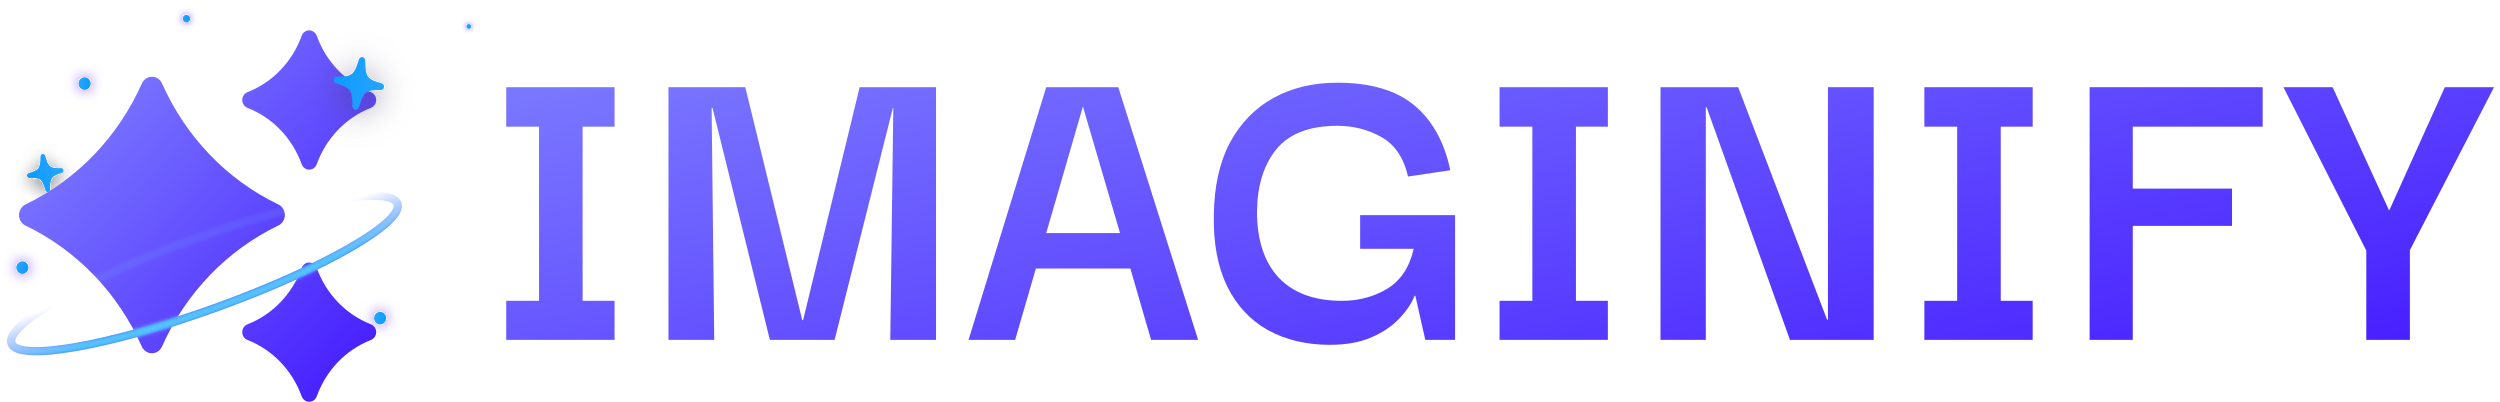
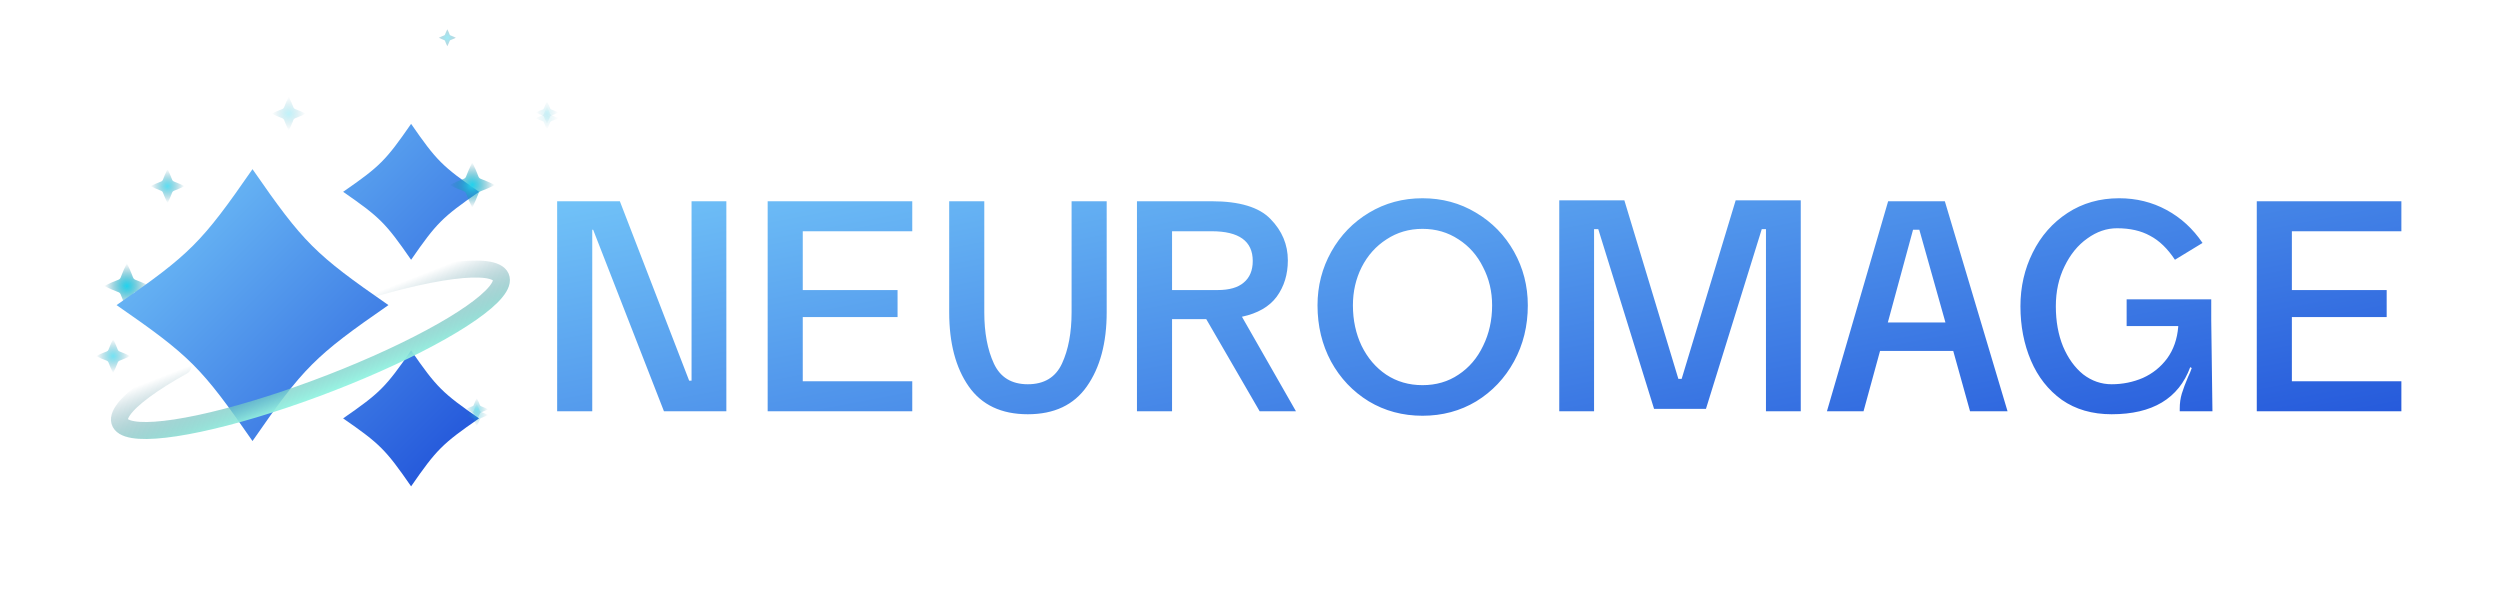
- <svg xmlns="http://www.w3.org/2000/svg" width="168" height="27" viewBox="0 0 168 27" fill="none">
-   <path d="M41.298 20.216V22.84H34.019V20.216H36.223V8.514H34.019V5.86H41.298V8.514H39.152V20.216H41.298ZM44.921 22.84V5.86H50.083L53.911 21.513H53.969L57.768 5.86H62.901V22.84H59.827L60.03 7.247H60.001L56.086 22.84H51.736L47.879 7.247H47.821L47.995 22.84H44.921ZM65.086 22.84L70.306 5.86H75.149L80.514 22.84H77.353L75.961 18.045H69.61L68.218 22.84H65.086ZM72.771 7.157L70.306 15.662H75.265L72.771 7.157ZM89.371 23.172C87.786 23.172 86.394 22.84 85.195 22.177C84.016 21.513 83.107 20.538 82.469 19.251C81.831 17.944 81.532 16.346 81.57 14.456C81.59 12.545 81.947 10.927 82.643 9.6C83.359 8.273 84.335 7.267 85.572 6.584C86.81 5.9 88.24 5.558 89.864 5.558C92.088 5.558 93.808 6.061 95.026 7.066C96.244 8.072 97.056 9.529 97.462 11.44L94.62 11.862C94.33 10.595 93.731 9.71 92.822 9.208C91.933 8.705 90.947 8.454 89.864 8.454C88.008 8.454 86.645 8.976 85.775 10.022C84.925 11.068 84.49 12.465 84.47 14.214C84.47 16.145 84.963 17.632 85.949 18.678C86.935 19.703 88.347 20.216 90.183 20.216C91.305 20.216 92.32 19.945 93.228 19.402C94.137 18.839 94.727 17.944 94.997 16.718H91.401V14.456H97.781V22.84H95.78L95.113 19.884H95.055C94.862 20.387 94.523 20.89 94.04 21.392C93.576 21.895 92.958 22.317 92.184 22.659C91.411 23.001 90.473 23.172 89.371 23.172ZM108.049 20.216V22.84H100.77V20.216H102.974V8.514H100.77V5.86H108.049V8.514H105.903V20.216H108.049ZM122.837 5.86H125.911V22.84H120.285L114.688 7.217H114.63V22.84H111.585V5.86H116.805L122.779 21.483H122.837V5.86ZM136.596 20.216V22.84H129.317V20.216H131.521V8.514H129.317V5.86H136.596V8.514H134.45V20.216H136.596ZM143.322 22.84H140.422V5.86H152.051V8.514H143.322V12.676H149.992V15.179H143.322V22.84ZM159.015 22.84V16.838L153.447 5.86H156.753L160.552 14.154L164.293 5.86H167.599L161.944 16.808V22.84H159.015Z" fill="url(#paint0_linear_2164_2166)" />
-   <g filter="url(#filter0_d_2164_2166)">
-     <path d="M31.499 1.941C31.585 1.941 31.655 1.868 31.655 1.778C31.655 1.688 31.585 1.615 31.499 1.615C31.412 1.615 31.342 1.688 31.342 1.778C31.342 1.868 31.412 1.941 31.499 1.941Z" fill="url(#paint1_linear_2164_2166)" />
-   </g>
-   <g filter="url(#filter1_d_2164_2166)">
-     <path d="M5.684 6.038C5.909 6.038 6.09 5.849 6.09 5.616C6.09 5.383 5.909 5.193 5.684 5.193C5.46 5.193 5.278 5.383 5.278 5.616C5.278 5.849 5.46 6.038 5.684 6.038Z" fill="url(#paint2_linear_2164_2166)" />
-   </g>
-   <g filter="url(#filter2_d_2164_2166)">
-     <path d="M1.502 18.406C1.726 18.406 1.908 18.217 1.908 17.984C1.908 17.751 1.726 17.562 1.502 17.562C1.278 17.562 1.096 17.751 1.096 17.984C1.096 18.217 1.278 18.406 1.502 18.406Z" fill="url(#paint3_linear_2164_2166)" />
-   </g>
-   <g filter="url(#filter3_d_2164_2166)">
-     <path d="M25.543 21.802C25.767 21.802 25.949 21.613 25.949 21.379C25.949 21.146 25.767 20.957 25.543 20.957C25.319 20.957 25.137 21.146 25.137 21.379C25.137 21.613 25.319 21.802 25.543 21.802Z" fill="url(#paint4_linear_2164_2166)" />
-   </g>
-   <g filter="url(#filter4_d_2164_2166)">
-     <path d="M6.528 14.652C6.614 14.652 6.684 14.579 6.684 14.489C6.684 14.399 6.614 14.326 6.528 14.326C6.441 14.326 6.371 14.399 6.371 14.489C6.371 14.579 6.441 14.652 6.528 14.652Z" fill="url(#paint5_linear_2164_2166)" />
-   </g>
-   <g filter="url(#filter5_d_2164_2166)">
-     <path d="M12.524 1.512C12.66 1.512 12.77 1.397 12.77 1.256C12.77 1.115 12.66 1 12.524 1C12.388 1 12.278 1.115 12.278 1.256C12.278 1.397 12.388 1.512 12.524 1.512Z" fill="url(#paint6_linear_2164_2166)" />
-   </g>
-   <g filter="url(#filter6_d_2164_2166)">
-     <path d="M3.228 12.906C3.148 12.919 3.073 12.868 3.049 12.783C2.828 12.029 2.711 11.937 1.985 11.965C1.902 11.967 1.828 11.906 1.816 11.823C1.804 11.739 1.856 11.659 1.936 11.634C2.63 11.42 2.705 11.316 2.722 10.526C2.724 10.438 2.779 10.367 2.857 10.354C2.939 10.342 3.012 10.393 3.038 10.477C3.257 11.231 3.374 11.322 4.099 11.295C4.185 11.293 4.257 11.352 4.269 11.438C4.281 11.521 4.231 11.6 4.149 11.626C3.454 11.842 3.38 11.945 3.365 12.735C3.361 12.824 3.305 12.894 3.228 12.906Z" fill="url(#paint7_linear_2164_2166)" />
-   </g>
-   <path d="M16.63 6.194C16.419 6.276 16.278 6.486 16.278 6.72C16.278 6.954 16.419 7.164 16.63 7.247C18.313 7.903 19.641 9.284 20.272 11.034C20.352 11.254 20.553 11.4 20.778 11.4C21.003 11.4 21.205 11.254 21.285 11.034C21.916 9.284 23.244 7.903 24.927 7.247C25.138 7.164 25.278 6.954 25.278 6.72C25.278 6.486 25.138 6.276 24.927 6.194C23.244 5.537 21.916 4.156 21.285 2.406C21.205 2.186 21.003 2.04 20.778 2.04C20.553 2.04 20.352 2.186 20.272 2.406C19.641 4.156 18.313 5.537 16.63 6.194ZM10.892 5.613C10.771 5.336 10.503 5.16 10.213 5.16C9.922 5.16 9.655 5.336 9.533 5.613C7.936 9.2 5.164 12.082 1.714 13.74C1.447 13.867 1.278 14.145 1.278 14.452C1.278 14.759 1.447 15.032 1.714 15.159C5.163 16.815 7.937 19.698 9.528 23.285C9.65 23.563 9.917 23.739 10.208 23.739C10.499 23.739 10.766 23.563 10.888 23.285C12.482 19.695 15.254 16.812 18.706 15.154C18.974 15.027 19.142 14.749 19.142 14.447C19.142 14.145 18.974 13.867 18.706 13.74C15.257 12.085 12.485 9.2 10.892 5.613ZM20.272 18.006C19.641 19.756 18.313 21.137 16.63 21.794C16.419 21.876 16.278 22.086 16.278 22.32C16.278 22.554 16.419 22.764 16.63 22.846C18.313 23.503 19.641 24.884 20.272 26.634C20.352 26.854 20.553 27 20.778 27C21.003 27 21.205 26.854 21.285 26.634C21.916 24.884 23.244 23.503 24.927 22.846C25.138 22.764 25.278 22.554 25.278 22.32C25.278 22.086 25.138 21.876 24.927 21.794C23.244 21.137 21.916 19.756 21.285 18.006C21.205 17.786 21.003 17.64 20.778 17.64C20.553 17.64 20.352 17.786 20.272 18.006Z" fill="url(#paint8_linear_2164_2166)" />
-   <path d="M12.972 16.086C5.808 18.673 0.343 21.799 0.766 23.067C1.19 24.334 7.341 23.264 14.505 20.677C21.669 18.089 27.133 14.964 26.71 13.696C26.287 12.428 20.136 13.498 12.972 16.086Z" stroke="url(#paint9_linear_2164_2166)" stroke-width="0.549" />
-   <g style="mix-blend-mode:screen" filter="url(#filter7_f_2164_2166)">
-     <path d="M12.972 16.085C5.808 18.673 0.343 21.799 0.766 23.066C1.19 24.334 7.341 23.264 14.505 20.677C21.669 18.089 27.133 14.963 26.71 13.696C26.287 12.428 20.136 13.498 12.972 16.085Z" stroke="url(#paint10_linear_2164_2166)" stroke-width="0.549" />
-   </g>
-   <g filter="url(#filter8_d_2164_2166)">
-     <path d="M23.872 7.362C23.762 7.345 23.683 7.247 23.684 7.126C23.679 6.038 23.559 5.869 22.591 5.606C22.479 5.575 22.405 5.463 22.421 5.348C22.437 5.232 22.536 5.149 22.652 5.148C23.65 5.152 23.789 5.046 24.113 4.009C24.149 3.894 24.248 3.823 24.357 3.839C24.469 3.856 24.547 3.954 24.549 4.076C24.551 5.161 24.67 5.33 25.637 5.593C25.752 5.627 25.825 5.735 25.808 5.853C25.793 5.968 25.696 6.051 25.577 6.051C24.577 6.05 24.441 6.155 24.119 7.192C24.08 7.308 23.979 7.378 23.872 7.362Z" fill="url(#paint11_linear_2164_2166)" />
-   </g>
+ <svg xmlns="http://www.w3.org/2000/svg" width="200" height="48" viewBox="0 0 200 48" fill="none">
+   <path d="M55.324 16.1H58.108V32.9H53.116L47.452 18.38H47.38V32.9H44.572V16.1H49.588L55.132 30.452H55.324V16.1ZM72.981 18.5H64.221V23.204H71.805V25.364H64.221V30.5H72.981V32.9H61.413V16.1H72.981V18.5ZM85.727 24.98V16.1H88.535V24.98C88.535 27.428 88.007 29.404 86.951 30.908C85.911 32.396 84.335 33.14 82.223 33.14C80.111 33.14 78.535 32.396 77.495 30.908C76.455 29.42 75.935 27.444 75.935 24.98V16.1H78.743V24.98C78.743 26.612 78.999 27.98 79.511 29.084C80.023 30.188 80.927 30.74 82.223 30.74C83.535 30.74 84.447 30.188 84.959 29.084C85.471 27.98 85.727 26.612 85.727 24.98ZM96.501 25.532H93.764V32.9H90.957V16.1H96.933C99.156 16.1 100.724 16.572 101.636 17.516C102.564 18.46 103.028 19.564 103.028 20.828C103.028 21.948 102.732 22.916 102.14 23.732C101.548 24.532 100.62 25.068 99.356 25.34L103.676 32.9H100.772L96.501 25.532ZM93.764 23.204H97.412C98.341 23.204 99.037 23.004 99.501 22.604C99.981 22.204 100.22 21.628 100.22 20.876C100.22 19.292 99.124 18.5 96.933 18.5H93.764V23.204ZM113.801 33.26C112.217 33.26 110.785 32.876 109.505 32.108C108.225 31.324 107.217 30.26 106.481 28.916C105.761 27.572 105.401 26.076 105.401 24.428C105.401 22.876 105.769 21.444 106.505 20.132C107.241 18.82 108.249 17.78 109.529 17.012C110.809 16.244 112.233 15.86 113.801 15.86C115.369 15.86 116.793 16.244 118.073 17.012C119.369 17.78 120.385 18.82 121.121 20.132C121.857 21.444 122.225 22.876 122.225 24.428C122.225 26.076 121.857 27.572 121.121 28.916C120.385 30.26 119.377 31.324 118.097 32.108C116.817 32.876 115.385 33.26 113.801 33.26ZM113.801 30.812C114.889 30.812 115.849 30.532 116.681 29.972C117.529 29.412 118.185 28.644 118.649 27.668C119.129 26.692 119.369 25.612 119.369 24.428C119.369 23.324 119.129 22.308 118.649 21.38C118.185 20.436 117.529 19.692 116.681 19.148C115.833 18.588 114.873 18.308 113.801 18.308C112.729 18.308 111.769 18.588 110.921 19.148C110.073 19.692 109.409 20.436 108.929 21.38C108.465 22.308 108.233 23.324 108.233 24.428C108.233 25.612 108.465 26.692 108.929 27.668C109.409 28.644 110.065 29.412 110.897 29.972C111.745 30.532 112.713 30.812 113.801 30.812ZM144.061 16.028V32.9H141.277V18.332H140.941L136.477 32.708H132.325L127.861 18.332H127.525V32.9H124.741V16.028H129.949L134.269 30.308H134.533L138.853 16.028H144.061ZM157.603 32.9L156.259 28.076H150.403L149.083 32.9H146.155L151.051 16.1H155.587L160.603 32.9H157.603ZM151.027 25.796H155.635L153.547 18.38H153.043L151.027 25.796ZM174.379 32.684C174.379 32.252 174.435 31.852 174.547 31.484C174.659 31.116 174.827 30.668 175.051 30.14C175.163 29.916 175.259 29.684 175.339 29.444L175.219 29.372C174.291 31.884 172.195 33.14 168.931 33.14C167.379 33.14 166.051 32.756 164.947 31.988C163.859 31.204 163.035 30.156 162.475 28.844C161.915 27.532 161.635 26.084 161.635 24.5C161.635 22.948 161.963 21.516 162.619 20.204C163.275 18.876 164.203 17.82 165.403 17.036C166.603 16.252 167.979 15.86 169.531 15.86C170.907 15.86 172.171 16.172 173.323 16.796C174.475 17.42 175.435 18.3 176.203 19.436L173.995 20.78C173.403 19.884 172.739 19.244 172.003 18.86C171.283 18.46 170.403 18.26 169.363 18.26C168.531 18.26 167.739 18.532 166.987 19.076C166.235 19.604 165.627 20.348 165.163 21.308C164.699 22.252 164.467 23.316 164.467 24.5C164.467 25.7 164.659 26.772 165.043 27.716C165.443 28.66 165.979 29.404 166.651 29.948C167.339 30.476 168.099 30.74 168.931 30.74C169.811 30.74 170.643 30.572 171.427 30.236C172.211 29.884 172.859 29.364 173.371 28.676C173.883 27.972 174.179 27.124 174.259 26.132V26.084H170.131V23.948H176.899V25.628L176.995 32.9H174.379V32.684ZM192.11 18.5H183.35V23.204H190.934V25.364H183.35V30.5H192.11V32.9H180.542V16.1H192.11V18.5Z" fill="url(#paint0_linear_2_26)" />
+   <path d="M8.335 22.877C10.15 21.969 9.242 22.877 10.15 21.062C11.057 22.877 10.15 21.969 11.965 22.877C10.15 23.784 11.057 22.877 10.15 24.692C9.242 22.877 10.15 23.784 8.335 22.877Z" fill="url(#paint1_diamond_2_26)" />
+   <path d="M12.044 14.892C13.403 14.213 12.723 14.892 13.403 13.533C14.083 14.892 13.403 14.213 14.762 14.892C13.403 15.572 14.083 14.892 13.403 16.252C12.723 14.892 13.403 15.572 12.044 14.892Z" fill="url(#paint2_diamond_2_26)" fill-opacity="0.74" />
+   <path d="M21.741 9.092C23.1 8.413 22.42 9.092 23.1 7.733C23.779 9.092 23.1 8.413 24.459 9.092C23.1 9.772 23.779 9.092 23.1 10.452C22.42 9.092 23.1 9.772 21.741 9.092Z" fill="url(#paint3_diamond_2_26)" fill-opacity="0.78" />
+   <path d="M35.108 3.02C35.787 2.681 35.448 3.02 35.787 2.341C36.127 3.02 35.787 2.681 36.467 3.02C35.787 3.36 36.127 3.02 35.787 3.7C35.448 3.02 35.787 3.36 35.108 3.02Z" fill="url(#paint4_diamond_2_26)" />
+   <path d="M9.325 24.408C15.216 20.33 16.122 19.424 20.2 13.533C24.278 19.424 25.184 20.33 31.075 24.408C25.184 28.486 24.278 29.392 20.2 35.283C16.122 29.392 15.216 28.486 9.325 24.408Z" fill="url(#paint5_linear_2_26)" />
+   <path d="M27.45 33.471C30.396 31.431 30.849 30.978 32.888 28.033C34.927 30.978 35.38 31.431 38.325 33.471C35.38 35.51 34.927 35.963 32.888 38.908C30.849 35.963 30.396 35.51 27.45 33.471Z" fill="url(#paint6_linear_2_26)" />
+   <path d="M27.45 15.345C30.396 13.306 30.849 12.853 32.888 9.908C34.927 12.853 35.38 13.306 38.325 15.345C35.38 17.385 34.927 17.838 32.888 20.783C30.849 17.838 30.396 17.385 27.45 15.345Z" fill="url(#paint7_linear_2_26)" />
+   <path d="M35.969 14.802C37.781 13.895 36.875 14.802 37.781 12.989C38.687 14.802 37.781 13.895 39.594 14.802C37.781 15.708 38.687 14.802 37.781 16.614C36.875 14.802 37.781 15.708 35.969 14.802Z" fill="url(#paint8_diamond_2_26)" />
+   <path d="M37.237 33.199C38.144 32.745 37.691 33.199 38.144 32.292C38.597 33.199 38.144 32.745 39.05 33.199C38.144 33.652 38.597 33.199 38.144 34.105C37.691 33.199 38.144 33.652 37.237 33.199Z" fill="url(#paint9_diamond_2_26)" fill-opacity="0.5" />
+   <path d="M42.856 9.455C43.762 9.002 43.309 9.455 43.762 8.549C44.215 9.455 43.762 9.002 44.669 9.455C43.762 9.908 44.215 9.455 43.762 10.361C43.309 9.455 43.762 9.908 42.856 9.455Z" fill="url(#paint10_diamond_2_26)" fill-opacity="0.5" />
+   <path d="M37.237 32.745C38.144 32.292 37.691 32.745 38.144 31.839C38.597 32.745 38.144 32.292 39.05 32.745C38.144 33.199 38.597 32.745 38.144 33.652C37.691 32.745 38.144 33.199 37.237 32.745Z" fill="url(#paint11_diamond_2_26)" fill-opacity="0.7" />
+   <path d="M42.856 9.002C43.762 8.549 43.309 9.002 43.762 8.095C44.215 9.002 43.762 8.549 44.669 9.002C43.762 9.455 44.215 9.002 43.762 9.908C43.309 9.002 43.762 9.455 42.856 9.002Z" fill="url(#paint12_diamond_2_26)" fill-opacity="0.5" />
+   <path d="M30.1 23.002C33.236 22.102 35.908 21.584 37.707 21.527C39.507 21.469 40.335 21.876 40.064 22.684C39.794 23.492 38.44 24.657 36.21 26.002C33.98 27.346 30.996 28.795 27.716 30.127C24.436 31.459 21.04 32.6 18.047 33.377C15.055 34.153 12.631 34.522 11.147 34.426C9.663 34.331 9.2 33.776 9.829 32.847C10.458 31.918 12.145 30.666 14.631 29.283" stroke="url(#paint13_linear_2_26)" stroke-width="1.359" stroke-linecap="round" />
+   <path d="M7.69 28.486C9.05 27.806 8.37 28.486 9.05 27.126C9.73 28.486 9.05 27.806 10.41 28.486C9.05 29.166 9.73 28.486 9.05 29.846C8.37 28.486 9.05 29.166 7.69 28.486Z" fill="url(#paint14_diamond_2_26)" fill-opacity="0.72" />
  <defs>
-     <filter id="filter0_d_2164_2166" x="31.001" y="1.274" width="0.996" height="1.009" filterUnits="userSpaceOnUse" color-interpolation-filters="sRGB">
-       <feFlood flood-opacity="0" result="BackgroundImageFix" />
-       <feColorMatrix in="SourceAlpha" type="matrix" values="0 0 0 0 0 0 0 0 0 0 0 0 0 0 0 0 0 0 127 0" result="hardAlpha" />
-       <feOffset />
-       <feGaussianBlur stdDeviation="0.171" />
-       <feComposite in2="hardAlpha" operator="out" />
-       <feColorMatrix type="matrix" values="0 0 0 0 0.592 0 0 0 0 0.392 0 0 0 0 1 0 0 0 1 0" />
-       <feBlend mode="normal" in2="BackgroundImageFix" result="effect1_dropShadow_2164_2166" />
-       <feBlend mode="normal" in="SourceGraphic" in2="effect1_dropShadow_2164_2166" result="shape" />
-     </filter>
-     <filter id="filter1_d_2164_2166" x="4.392" y="4.308" width="2.584" height="2.616" filterUnits="userSpaceOnUse" color-interpolation-filters="sRGB">
-       <feFlood flood-opacity="0" result="BackgroundImageFix" />
-       <feColorMatrix in="SourceAlpha" type="matrix" values="0 0 0 0 0 0 0 0 0 0 0 0 0 0 0 0 0 0 127 0" result="hardAlpha" />
-       <feOffset />
-       <feGaussianBlur stdDeviation="0.443" />
-       <feComposite in2="hardAlpha" operator="out" />
-       <feColorMatrix type="matrix" values="0 0 0 0 0.592 0 0 0 0 0.392 0 0 0 0 1 0 0 0 1 0" />
-       <feBlend mode="normal" in2="BackgroundImageFix" result="effect1_dropShadow_2164_2166" />
-       <feBlend mode="normal" in="SourceGraphic" in2="effect1_dropShadow_2164_2166" result="shape" />
-     </filter>
-     <filter id="filter2_d_2164_2166" x="0.21" y="16.676" width="2.584" height="2.616" filterUnits="userSpaceOnUse" color-interpolation-filters="sRGB">
-       <feFlood flood-opacity="0" result="BackgroundImageFix" />
-       <feColorMatrix in="SourceAlpha" type="matrix" values="0 0 0 0 0 0 0 0 0 0 0 0 0 0 0 0 0 0 127 0" result="hardAlpha" />
-       <feOffset />
-       <feGaussianBlur stdDeviation="0.443" />
-       <feComposite in2="hardAlpha" operator="out" />
-       <feColorMatrix type="matrix" values="0 0 0 0 0.592 0 0 0 0 0.392 0 0 0 0 1 0 0 0 1 0" />
-       <feBlend mode="normal" in2="BackgroundImageFix" result="effect1_dropShadow_2164_2166" />
-       <feBlend mode="normal" in="SourceGraphic" in2="effect1_dropShadow_2164_2166" result="shape" />
-     </filter>
-     <filter id="filter3_d_2164_2166" x="24.251" y="20.071" width="2.584" height="2.616" filterUnits="userSpaceOnUse" color-interpolation-filters="sRGB">
-       <feFlood flood-opacity="0" result="BackgroundImageFix" />
-       <feColorMatrix in="SourceAlpha" type="matrix" values="0 0 0 0 0 0 0 0 0 0 0 0 0 0 0 0 0 0 127 0" result="hardAlpha" />
-       <feOffset />
-       <feGaussianBlur stdDeviation="0.443" />
-       <feComposite in2="hardAlpha" operator="out" />
-       <feColorMatrix type="matrix" values="0 0 0 0 0.592 0 0 0 0 0.392 0 0 0 0 1 0 0 0 1 0" />
-       <feBlend mode="normal" in2="BackgroundImageFix" result="effect1_dropShadow_2164_2166" />
-       <feBlend mode="normal" in="SourceGraphic" in2="effect1_dropShadow_2164_2166" result="shape" />
-     </filter>
-     <filter id="filter4_d_2164_2166" x="6.03" y="13.984" width="0.996" height="1.009" filterUnits="userSpaceOnUse" color-interpolation-filters="sRGB">
-       <feFlood flood-opacity="0" result="BackgroundImageFix" />
-       <feColorMatrix in="SourceAlpha" type="matrix" values="0 0 0 0 0 0 0 0 0 0 0 0 0 0 0 0 0 0 127 0" result="hardAlpha" />
-       <feOffset />
-       <feGaussianBlur stdDeviation="0.171" />
-       <feComposite in2="hardAlpha" operator="out" />
-       <feColorMatrix type="matrix" values="0 0 0 0 0.592 0 0 0 0 0.392 0 0 0 0 1 0 0 0 1 0" />
-       <feBlend mode="normal" in2="BackgroundImageFix" result="effect1_dropShadow_2164_2166" />
-       <feBlend mode="normal" in="SourceGraphic" in2="effect1_dropShadow_2164_2166" result="shape" />
-     </filter>
-     <filter id="filter5_d_2164_2166" x="11.742" y="0.463" width="1.565" height="1.585" filterUnits="userSpaceOnUse" color-interpolation-filters="sRGB">
-       <feFlood flood-opacity="0" result="BackgroundImageFix" />
-       <feColorMatrix in="SourceAlpha" type="matrix" values="0 0 0 0 0 0 0 0 0 0 0 0 0 0 0 0 0 0 127 0" result="hardAlpha" />
-       <feOffset />
-       <feGaussianBlur stdDeviation="0.268" />
-       <feComposite in2="hardAlpha" operator="out" />
-       <feColorMatrix type="matrix" values="0 0 0 0 0.592 0 0 0 0 0.392 0 0 0 0 1 0 0 0 1 0" />
-       <feBlend mode="normal" in2="BackgroundImageFix" result="effect1_dropShadow_2164_2166" />
-       <feBlend mode="normal" in="SourceGraphic" in2="effect1_dropShadow_2164_2166" result="shape" />
-     </filter>
-     <filter id="filter6_d_2164_2166" x="0.732" y="9.553" width="4.62" height="4.719" filterUnits="userSpaceOnUse" color-interpolation-filters="sRGB">
-       <feFlood flood-opacity="0" result="BackgroundImageFix" />
-       <feColorMatrix in="SourceAlpha" type="matrix" values="0 0 0 0 0 0 0 0 0 0 0 0 0 0 0 0 0 0 127 0" result="hardAlpha" />
-       <feOffset dy="0.282" />
-       <feGaussianBlur stdDeviation="0.541" />
-       <feComposite in2="hardAlpha" operator="out" />
-       <feColorMatrix type="matrix" values="0 0 0 0 0.221 0 0 0 0 0.21 0 0 0 0 0.242 0 0 0 0.6 0" />
-       <feBlend mode="normal" in2="BackgroundImageFix" result="effect1_dropShadow_2164_2166" />
-       <feBlend mode="normal" in="SourceGraphic" in2="effect1_dropShadow_2164_2166" result="shape" />
-     </filter>
-     <filter id="filter7_f_2164_2166" x="0.216" y="12.631" width="27.044" height="11.499" filterUnits="userSpaceOnUse" color-interpolation-filters="sRGB">
-       <feFlood flood-opacity="0" result="BackgroundImageFix" />
-       <feBlend mode="normal" in="SourceGraphic" in2="BackgroundImageFix" result="shape" />
-       <feGaussianBlur stdDeviation="0.127" result="effect1_foregroundBlur_2164_2166" />
-     </filter>
-     <filter id="filter8_d_2164_2166" x="20.288" y="2.261" width="7.653" height="7.788" filterUnits="userSpaceOnUse" color-interpolation-filters="sRGB">
-       <feFlood flood-opacity="0" result="BackgroundImageFix" />
-       <feColorMatrix in="SourceAlpha" type="matrix" values="0 0 0 0 0 0 0 0 0 0 0 0 0 0 0 0 0 0 127 0" result="hardAlpha" />
-       <feOffset dy="0.555" />
-       <feGaussianBlur stdDeviation="1.065" />
-       <feComposite in2="hardAlpha" operator="out" />
-       <feColorMatrix type="matrix" values="0 0 0 0 0.297 0 0 0 0 0.244 0 0 0 0 0.404 0 0 0 0.6 0" />
-       <feBlend mode="normal" in2="BackgroundImageFix" result="effect1_dropShadow_2164_2166" />
-       <feBlend mode="normal" in="SourceGraphic" in2="effect1_dropShadow_2164_2166" result="shape" />
-     </filter>
-     <linearGradient id="paint0_linear_2164_2166" x1="32.279" y1="-4.2" x2="45.114" y2="53.252" gradientUnits="userSpaceOnUse">
-       <stop stop-color="#868CFF" />
-       <stop offset="1" stop-color="#4318FF" />
+     <linearGradient id="paint0_linear_2_26" x1="43.3" y1="8.9" x2="54.043" y2="64.837" gradientUnits="userSpaceOnUse">
+       <stop stop-color="#7DD3FC" />
+       <stop offset="1" stop-color="#1D4ED8" />
    </linearGradient>
-     <linearGradient id="paint1_linear_2164_2166" x1="31.352" y1="1.761" x2="31.663" y2="1.768" gradientUnits="userSpaceOnUse">
-       <stop stop-color="#26A4FF" />
-       <stop offset="1" stop-color="#0D9AFF" />
+     <radialGradient id="paint1_diamond_2_26" cx="0" cy="0" r="1" gradientUnits="userSpaceOnUse" gradientTransform="translate(10.1499 22.8767) rotate(90) scale(1.815)">
+       <stop stop-color="#22D3EE" />
+       <stop offset="1" stop-color="#0E7490" stop-opacity="0" />
+     </radialGradient>
+     <radialGradient id="paint2_diamond_2_26" cx="0" cy="0" r="1" gradientUnits="userSpaceOnUse" gradientTransform="translate(13.403 14.8924) rotate(90) scale(1.35938)">
+       <stop stop-color="#22D3EE" />
+       <stop offset="1" stop-color="#0E7490" stop-opacity="0" />
+     </radialGradient>
+     <radialGradient id="paint3_diamond_2_26" cx="0" cy="0" r="1" gradientUnits="userSpaceOnUse" gradientTransform="translate(23.0998 9.09238) rotate(90) scale(1.35938)">
+       <stop stop-color="#22D3EE" stop-opacity="0.37" />
+       <stop offset="1" stop-color="#0E7490" stop-opacity="0" />
+     </radialGradient>
+     <radialGradient id="paint4_diamond_2_26" cx="0" cy="0" r="1" gradientUnits="userSpaceOnUse" gradientTransform="translate(35.7874 3.02042) rotate(90) scale(0.679688)">
+       <stop stop-color="#22D3EE" stop-opacity="0.44" />
+       <stop offset="1" stop-color="#0E7490" stop-opacity="0.27" />
+     </radialGradient>
+     <linearGradient id="paint5_linear_2_26" x1="9.325" y1="9.908" x2="38.325" y2="38.908" gradientUnits="userSpaceOnUse">
+       <stop stop-color="#7DD3FC" />
+       <stop offset="1" stop-color="#1D4ED8" />
    </linearGradient>
-     <linearGradient id="paint2_linear_2164_2166" x1="5.302" y1="5.572" x2="6.11" y2="5.588" gradientUnits="userSpaceOnUse">
-       <stop stop-color="#26A4FF" />
-       <stop offset="1" stop-color="#0D9AFF" />
+     <linearGradient id="paint6_linear_2_26" x1="9.325" y1="9.908" x2="38.325" y2="38.908" gradientUnits="userSpaceOnUse">
+       <stop stop-color="#7DD3FC" />
+       <stop offset="1" stop-color="#1D4ED8" />
    </linearGradient>
-     <linearGradient id="paint3_linear_2164_2166" x1="1.12" y1="17.94" x2="1.928" y2="17.957" gradientUnits="userSpaceOnUse">
-       <stop stop-color="#26A4FF" />
-       <stop offset="1" stop-color="#0D9AFF" />
+     <linearGradient id="paint7_linear_2_26" x1="9.325" y1="9.908" x2="38.325" y2="38.908" gradientUnits="userSpaceOnUse">
+       <stop stop-color="#7DD3FC" />
+       <stop offset="1" stop-color="#1D4ED8" />
    </linearGradient>
-     <linearGradient id="paint4_linear_2164_2166" x1="25.161" y1="21.336" x2="25.968" y2="21.352" gradientUnits="userSpaceOnUse">
-       <stop stop-color="#26A4FF" />
-       <stop offset="1" stop-color="#0D9AFF" />
+     <radialGradient id="paint8_diamond_2_26" cx="0" cy="0" r="1" gradientUnits="userSpaceOnUse" gradientTransform="translate(37.7812 14.8017) rotate(90) scale(1.8125)">
+       <stop stop-color="#22D3EE" />
+       <stop offset="1" stop-color="#0E7490" stop-opacity="0" />
+     </radialGradient>
+     <radialGradient id="paint9_diamond_2_26" cx="0" cy="0" r="1" gradientUnits="userSpaceOnUse" gradientTransform="translate(38.1437 33.1986) rotate(90) scale(0.90625)">
+       <stop stop-color="#22D3EE" stop-opacity="0.7" />
+       <stop offset="1" stop-color="#0E7490" stop-opacity="0" />
+     </radialGradient>
+     <radialGradient id="paint10_diamond_2_26" cx="0" cy="0" r="1" gradientUnits="userSpaceOnUse" gradientTransform="translate(43.7624 9.45486) rotate(90) scale(0.90625)">
+       <stop stop-color="#22D3EE" stop-opacity="0.28" />
+       <stop offset="1" stop-color="#0E7490" stop-opacity="0" />
+     </radialGradient>
+     <radialGradient id="paint11_diamond_2_26" cx="0" cy="0" r="1" gradientUnits="userSpaceOnUse" gradientTransform="translate(38.1437 32.7455) rotate(90) scale(0.90625)">
+       <stop stop-color="#22D3EE" stop-opacity="0.7" />
+       <stop offset="1" stop-color="#0E7490" stop-opacity="0" />
+     </radialGradient>
+     <radialGradient id="paint12_diamond_2_26" cx="0" cy="0" r="1" gradientUnits="userSpaceOnUse" gradientTransform="translate(43.7624 9.00174) rotate(90) scale(0.90625)">
+       <stop stop-color="#22D3EE" stop-opacity="0.37" />
+       <stop offset="1" stop-color="#0E7490" stop-opacity="0" />
+     </radialGradient>
+     <linearGradient id="paint13_linear_2_26" x1="22.465" y1="19.877" x2="27.45" y2="32.564" gradientUnits="userSpaceOnUse">
+       <stop stop-color="#155E75" stop-opacity="0" />
+       <stop offset="0.444" stop-color="#155E75" stop-opacity="0" />
+       <stop offset="0.895" stop-color="#99F6E4" />
+       <stop offset="1" stop-color="#99F6E4" />
    </linearGradient>
-     <linearGradient id="paint5_linear_2164_2166" x1="6.38" y1="14.472" x2="6.692" y2="14.478" gradientUnits="userSpaceOnUse">
-       <stop stop-color="#26A4FF" />
-       <stop offset="1" stop-color="#0D9AFF" />
-     </linearGradient>
-     <linearGradient id="paint6_linear_2164_2166" x1="12.293" y1="1.229" x2="12.782" y2="1.239" gradientUnits="userSpaceOnUse">
-       <stop stop-color="#26A4FF" />
-       <stop offset="1" stop-color="#0D9AFF" />
-     </linearGradient>
-     <linearGradient id="paint7_linear_2164_2166" x1="4.177" y1="11.317" x2="1.741" y2="11.721" gradientUnits="userSpaceOnUse">
-       <stop stop-color="#26A4FF" />
-       <stop offset="1" stop-color="#0D9AFF" />
-     </linearGradient>
-     <linearGradient id="paint8_linear_2164_2166" x1="1.278" y1="2.04" x2="26.219" y2="26.022" gradientUnits="userSpaceOnUse">
-       <stop stop-color="#868CFF" />
-       <stop offset="1" stop-color="#4318FF" />
-     </linearGradient>
-     <linearGradient id="paint9_linear_2164_2166" x1="1.183" y1="24.803" x2="0.114" y2="21.789" gradientUnits="userSpaceOnUse">
-       <stop stop-color="#3F5FFF" />
-       <stop offset="1" stop-color="#3F5FFF" stop-opacity="0" />
-     </linearGradient>
-     <linearGradient id="paint10_linear_2164_2166" x1="1.183" y1="24.802" x2="0.114" y2="21.789" gradientUnits="userSpaceOnUse">
-       <stop stop-color="#1DA0FF" />
-       <stop offset="1" stop-color="#199FFF" stop-opacity="0.13" />
-     </linearGradient>
-     <linearGradient id="paint11_linear_2164_2166" x1="25.733" y1="5.656" x2="22.352" y2="5.259" gradientUnits="userSpaceOnUse">
-       <stop stop-color="#26A4FF" />
-       <stop offset="1" stop-color="#0D9AFF" />
-     </linearGradient>
+     <radialGradient id="paint14_diamond_2_26" cx="0" cy="0" r="1" gradientUnits="userSpaceOnUse" gradientTransform="translate(9.04996 28.4861) rotate(90) scale(1.36)">
+       <stop stop-color="#22D3EE" stop-opacity="0.88" />
+       <stop offset="1" stop-color="#0E7490" stop-opacity="0" />
+     </radialGradient>
  </defs>
</svg>
